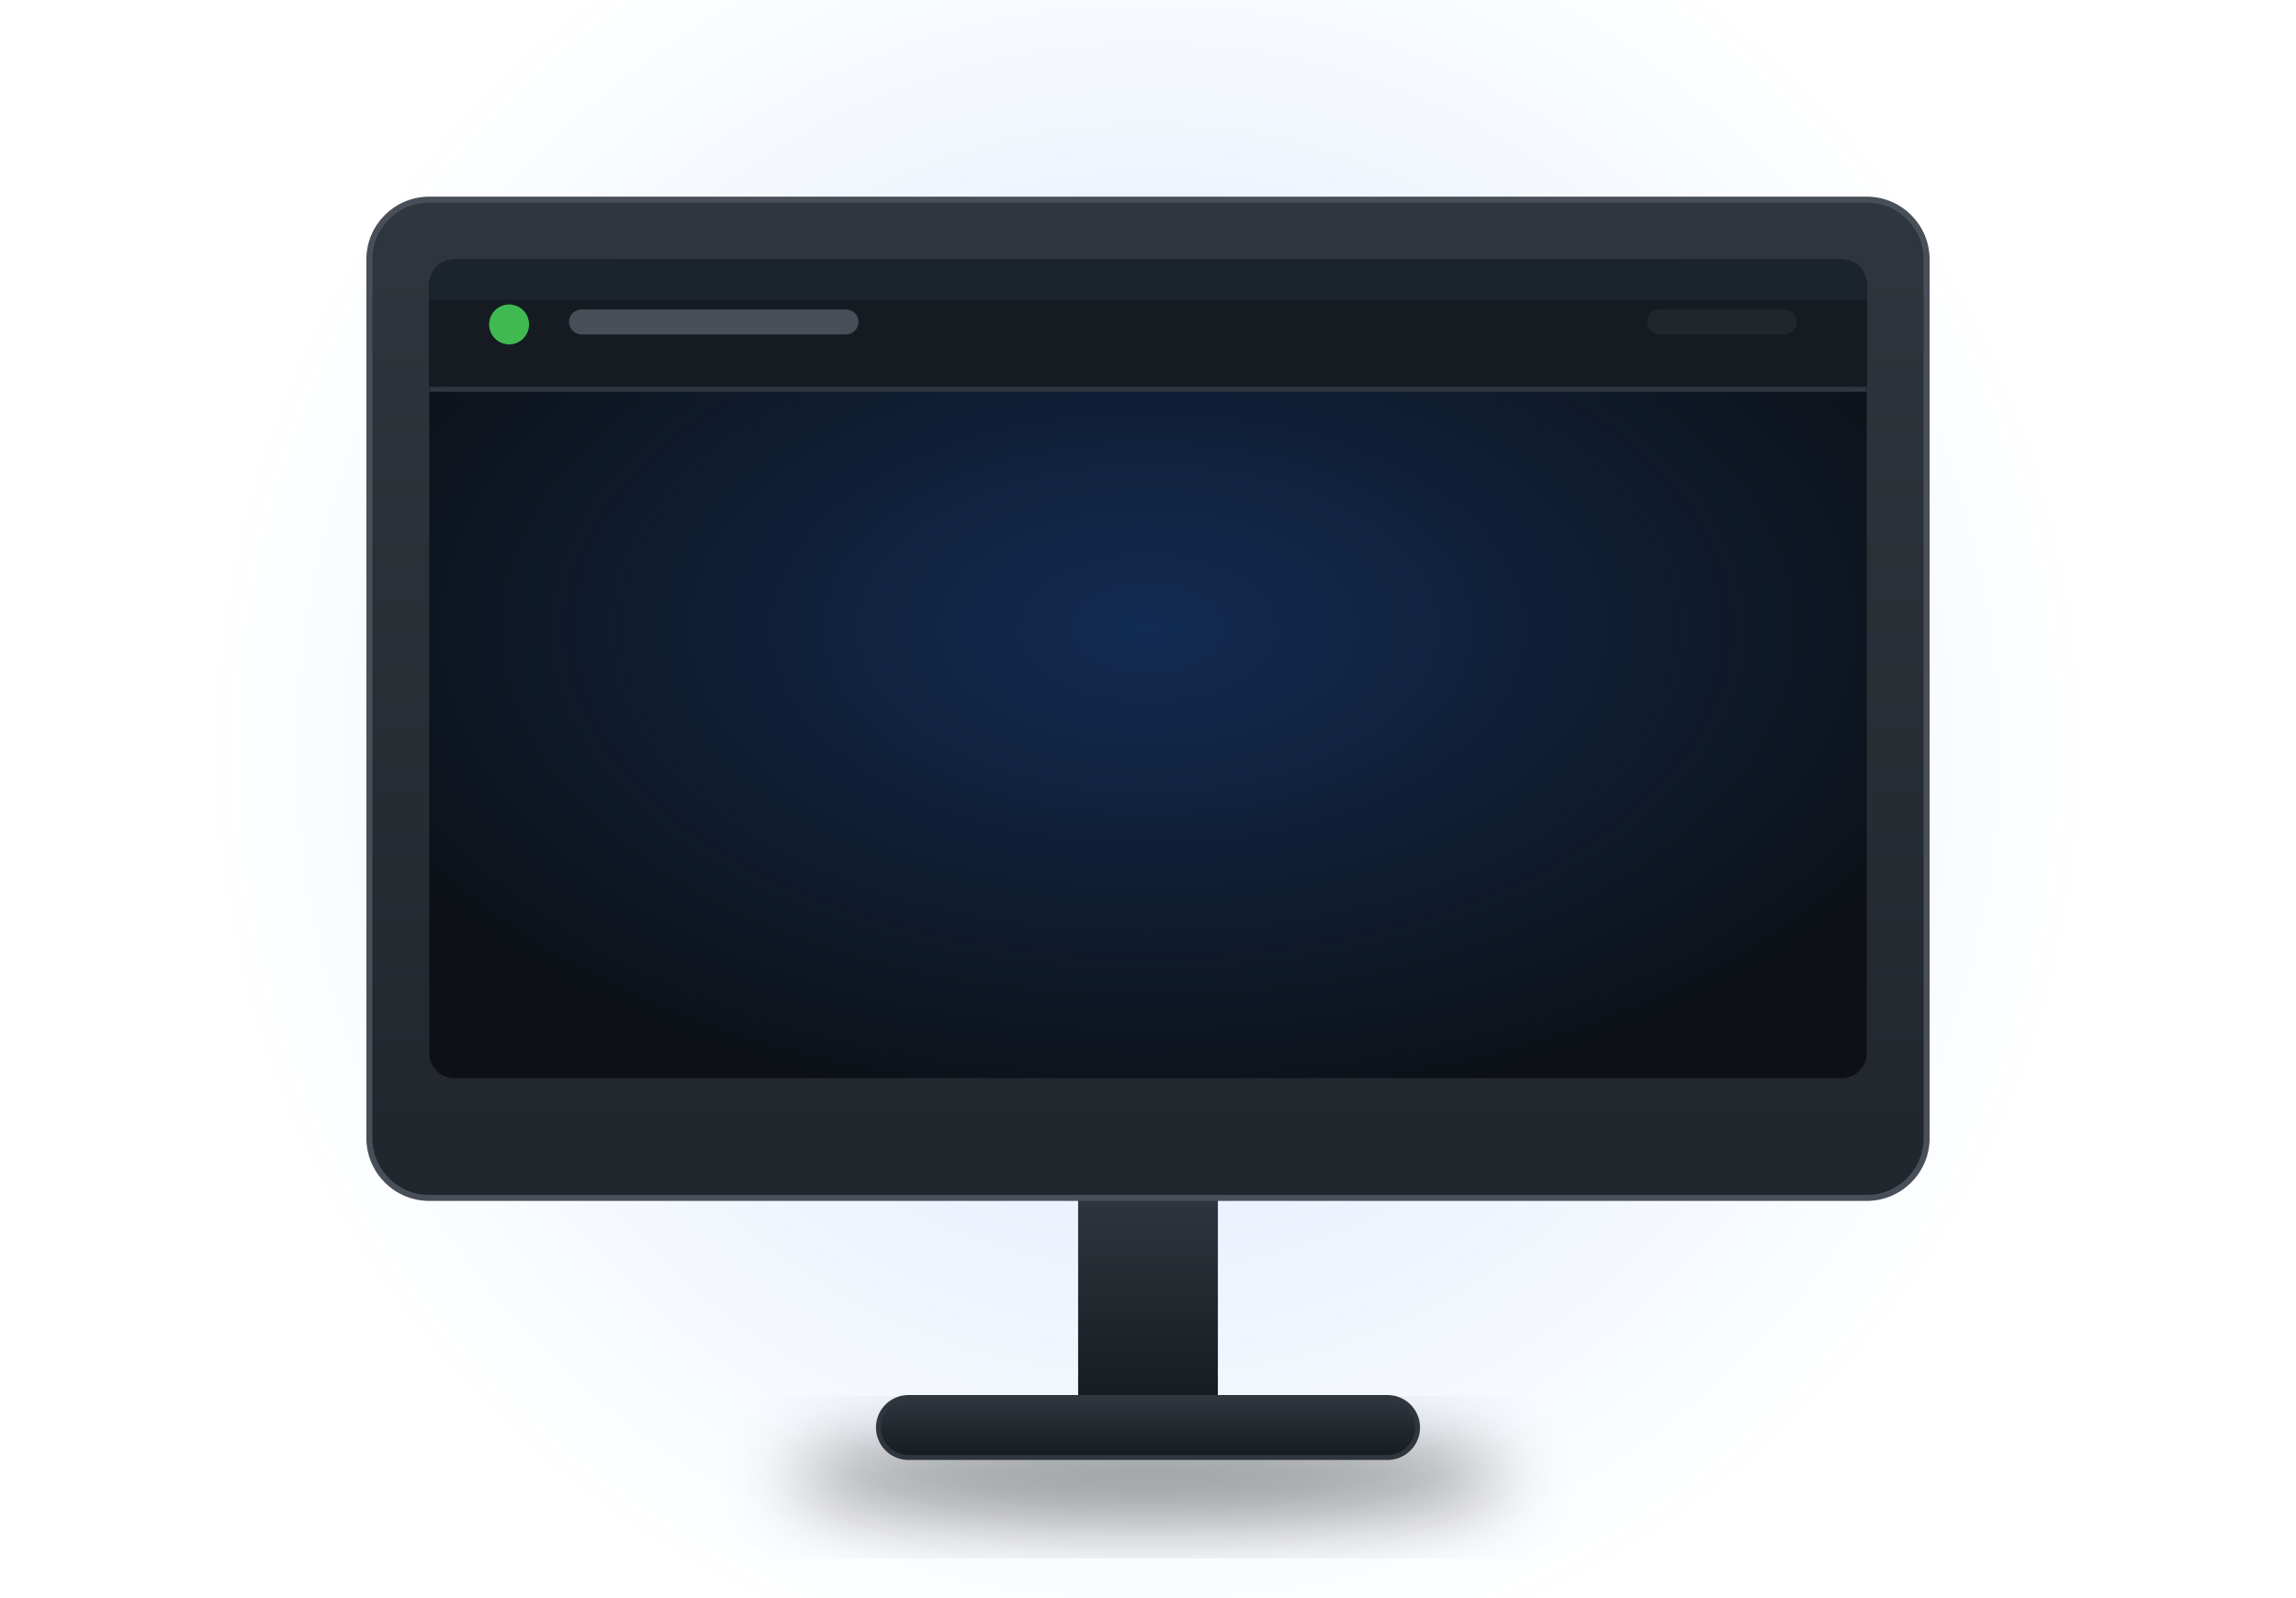
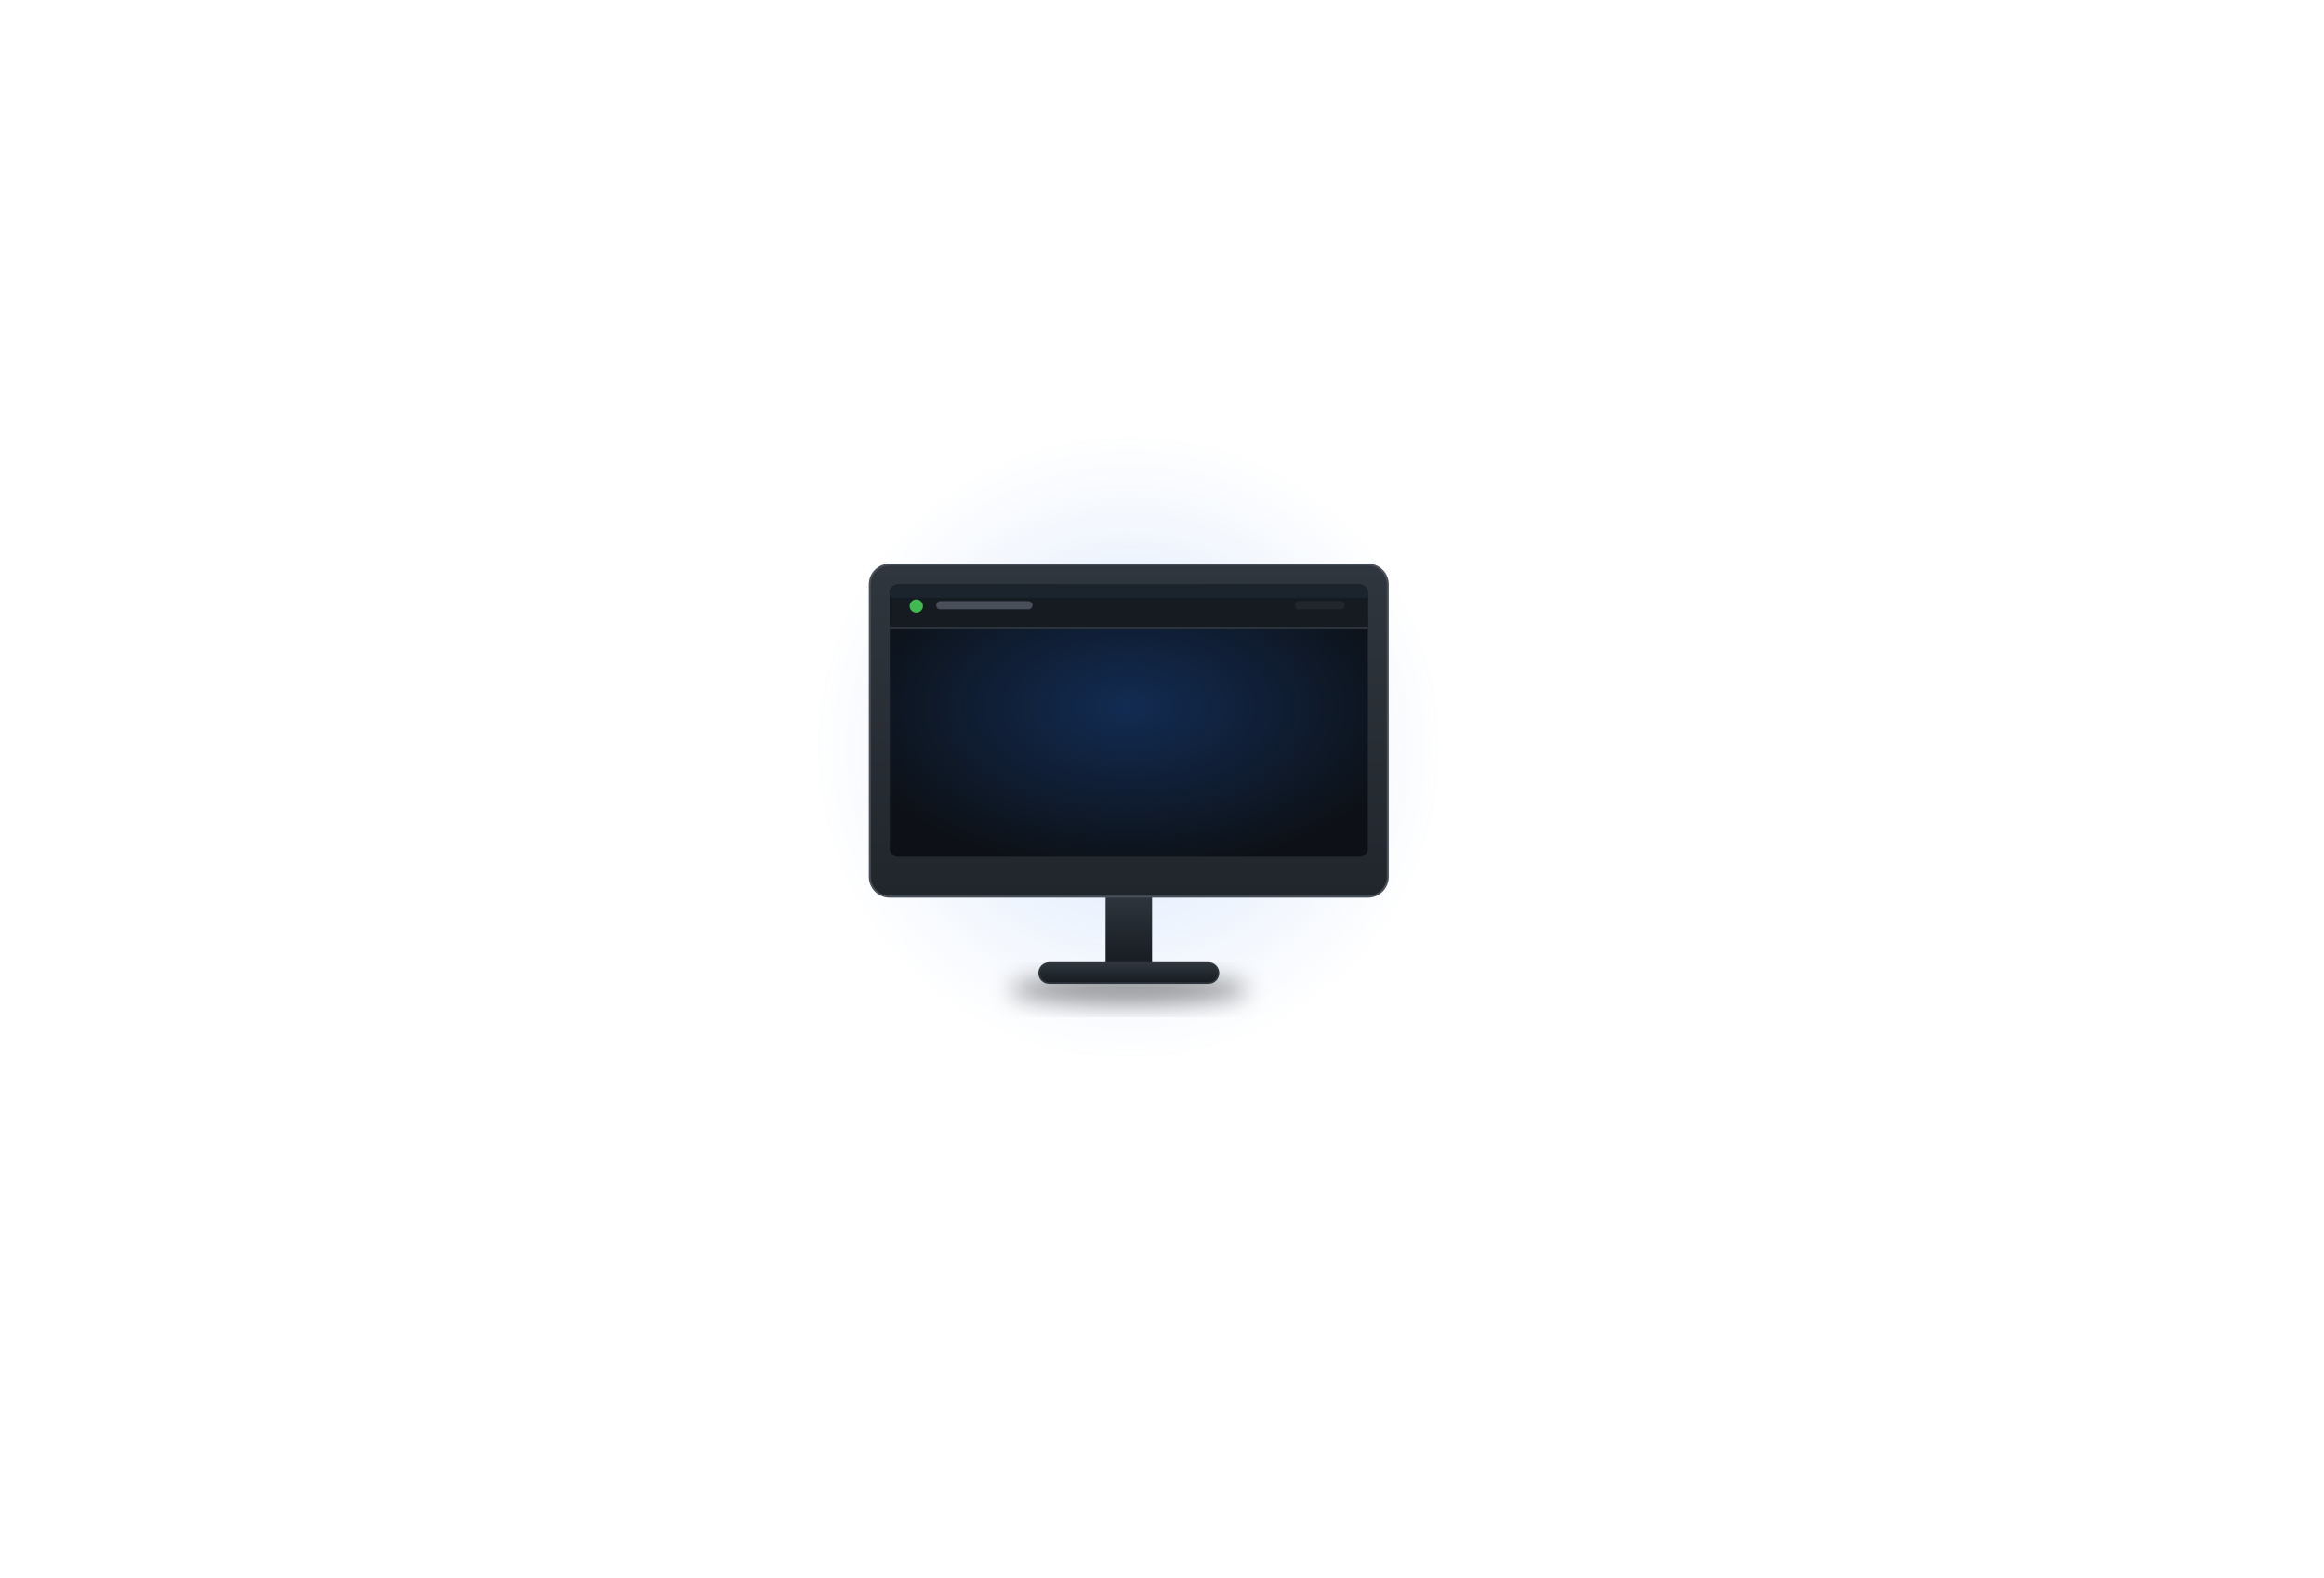
- <svg xmlns="http://www.w3.org/2000/svg" viewBox="0 0 460 320">
+ <svg xmlns="http://www.w3.org/2000/svg" viewBox="-450 -300 1400 950">
  <style>
  /* three posts crossfade on the screen — 9s loop, each visible ~3s */
  .slide { opacity: 0; animation: cycle 9s ease-in-out infinite; }
  .slide.s1 { animation-delay: 3s; }
  .slide.s2 { animation-delay: 6s; }
  @keyframes cycle {
    0%   { opacity: 0; transform: translateY(6px); }
    5%   { opacity: 1; transform: translateY(0); }
    30%  { opacity: 1; transform: translateY(0); }
    36%  { opacity: 0; transform: translateY(-6px); }
    100% { opacity: 0; transform: translateY(-6px); }
  }

  .livedot { animation: livePulse 2s ease-in-out infinite; transform-origin: center; transform-box: fill-box; }
  @keyframes livePulse {
    0%, 100% { opacity: 1; transform: scale(1); }
    50%      { opacity: 0.45; transform: scale(1.35); }
  }

  .cursor { animation: blink 1.3s steps(1) infinite; }
  @keyframes blink {
    0%, 49%   { opacity: 1; }
    50%, 100% { opacity: 0.15; }
  }

  .netnode { animation: nodeGlow 2.6s ease-in-out infinite; }
  .netnode.g1 { animation-delay: 0.35s; }
  .netnode.g2 { animation-delay: 0.7s; }
  @keyframes nodeGlow {
    0%, 100% { opacity: 0.6; }
    50%      { opacity: 1; }
  }

  .scan { animation: scanMove 5s linear infinite; }
  @keyframes scanMove {
    from { transform: translateY(-8px); }
    to   { transform: translateY(150px); }
  }

  @media (prefers-reduced-motion: reduce) {
    .slide { opacity: 1 !important; }
    .slide.s1, .slide.s2 { opacity: 0 !important; }
    * { animation: none !important; }
  }
</style>
  <defs>
    <linearGradient id="bezel" x1="0%" y1="0%" x2="0%" y2="100%">
      <stop offset="0%" stop-color="#30363d" />
      <stop offset="100%" stop-color="#21262d" />
    </linearGradient>
    <linearGradient id="standGrad" x1="0%" y1="0%" x2="0%" y2="100%">
      <stop offset="0%" stop-color="#30363d" />
      <stop offset="100%" stop-color="#161b22" />
    </linearGradient>
    <linearGradient id="thumb" x1="0%" y1="0%" x2="100%" y2="100%">
      <stop offset="0%" stop-color="#1f6feb" />
      <stop offset="100%" stop-color="#2861c9" />
    </linearGradient>
    <radialGradient id="screenGlow" cx="50%" cy="45%" r="60%">
      <stop offset="0%" stop-color="#1f6feb" stop-opacity="0.28" />
      <stop offset="100%" stop-color="#1f6feb" stop-opacity="0" />
    </radialGradient>
    <radialGradient id="ambientGlow" cx="50%" cy="50%" r="50%">
      <stop offset="0%" stop-color="#1f6feb" stop-opacity="0.18" />
      <stop offset="100%" stop-color="#1f6feb" stop-opacity="0" />
    </radialGradient>
    <filter id="softShadow" x="-40%" y="-40%" width="180%" height="180%">
      <feGaussianBlur stdDeviation="7" />
    </filter>
    <clipPath id="screenClip">
      <rect x="86" y="52" width="288" height="164" rx="5" />
    </clipPath>
  </defs>
  <circle cx="230" cy="150" r="190" fill="url(#ambientGlow)" />
  <ellipse cx="230" cy="296" rx="72" ry="9" fill="#000000" opacity="0.4" filter="url(#softShadow)" />
  <rect x="216" y="238" width="28" height="44" fill="url(#standGrad)" />
  <rect x="176" y="280" width="108" height="12" rx="6" fill="url(#standGrad)" stroke="#30363d" stroke-width="1" />
  <rect x="74" y="40" width="312" height="200" rx="12" fill="url(#bezel)" stroke="#484f58" stroke-width="1.2" />
  <rect x="86" y="52" width="288" height="164" rx="5" fill="#0d1117" />
  <g clip-path="url(#screenClip)">
    <rect x="86" y="52" width="288" height="164" fill="url(#screenGlow)" />
    <rect x="86" y="52" width="288" height="26" fill="#161b22" />
    <circle class="livedot" cx="102" cy="65" r="4" fill="#3fb950" />
    <rect x="114" y="62" width="58" height="5" rx="2.5" fill="#484f58" />
    <rect x="330" y="62" width="30" height="5" rx="2.5" fill="#21262d" />
    <line x1="86" y1="78" x2="374" y2="78" stroke="#30363d" stroke-width="1" />
    <g class="slide">
      <rect x="106" y="94" width="104" height="72" rx="6" fill="url(#thumb)" />
      <rect x="122" y="108" width="72" height="44" rx="4" fill="#0d1117" />
      <rect x="122" y="108" width="72" height="9" rx="4" fill="#21262d" />
      <circle cx="129" cy="112.5" r="1.5" fill="#484f58" />
      <circle cx="135" cy="112.5" r="1.5" fill="#484f58" />
      <circle cx="141" cy="112.5" r="1.5" fill="#484f58" />
      <path d="M129 126 L135 131 L129 136" fill="none" stroke="#3fb950" stroke-width="2" stroke-linecap="round" stroke-linejoin="round" />
      <rect class="cursor" x="140" y="125" width="9" height="11" rx="1" fill="#3fb950" />
      <rect x="228" y="98" width="118" height="7" rx="3.5" fill="#79c0ff" />
      <rect x="228" y="116" width="128" height="4.5" rx="2.2" fill="#30363d" />
      <rect x="228" y="126" width="128" height="4.5" rx="2.2" fill="#30363d" />
      <rect x="228" y="136" width="82" height="4.5" rx="2.2" fill="#30363d" />
      <circle cx="232" cy="158" r="3.2" fill="#8b949e" />
      <rect x="240" y="156" width="34" height="4.5" rx="2.2" fill="#484f58" />
      <rect x="300" y="151" width="46" height="14" rx="7" fill="#0d1117" stroke="#388bfd" stroke-width="1" />
    </g>
    <g class="slide s1">
      <rect x="106" y="94" width="104" height="72" rx="6" fill="url(#thumb)" />
-       <line x1="158" y1="112" x2="140" y2="140" stroke="#0d1117" stroke-width="2.2" />
-       <line x1="158" y1="112" x2="176" y2="140" stroke="#0d1117" stroke-width="2.2" />
-       <line x1="140" y1="140" x2="176" y2="140" stroke="#0d1117" stroke-width="2.2" />
-       <circle class="netnode" cx="158" cy="112" r="7" fill="#0d1117" stroke="#79c0ff" stroke-width="2.2" />
-       <circle class="netnode g1" cx="140" cy="140" r="7" fill="#0d1117" stroke="#79c0ff" stroke-width="2.2" />
-       <circle class="netnode g2" cx="176" cy="140" r="7" fill="#0d1117" stroke="#79c0ff" stroke-width="2.2" />
-       <circle cx="158" cy="112" r="2.4" fill="#3fb950" />
+       <line x1="158" y1="116" x2="140" y2="144" stroke="#0d1117" stroke-width="2.2" />
+       <line x1="158" y1="116" x2="176" y2="144" stroke="#0d1117" stroke-width="2.2" />
+       <line x1="140" y1="144" x2="176" y2="144" stroke="#0d1117" stroke-width="2.2" />
+       <circle class="netnode" cx="158" cy="116" r="7" fill="#0d1117" stroke="#79c0ff" stroke-width="2.2" />
+       <circle class="netnode g1" cx="140" cy="144" r="7" fill="#0d1117" stroke="#79c0ff" stroke-width="2.2" />
+       <circle class="netnode g2" cx="176" cy="144" r="7" fill="#0d1117" stroke="#79c0ff" stroke-width="2.2" />
+       <circle cx="158" cy="116" r="2.4" fill="#3fb950" />
      <rect x="228" y="98" width="118" height="7" rx="3.5" fill="#79c0ff" />
      <rect x="228" y="116" width="128" height="4.5" rx="2.2" fill="#30363d" />
      <rect x="228" y="126" width="128" height="4.5" rx="2.2" fill="#30363d" />
      <rect x="228" y="136" width="82" height="4.5" rx="2.2" fill="#30363d" />
      <circle cx="232" cy="158" r="3.2" fill="#8b949e" />
      <rect x="240" y="156" width="34" height="4.5" rx="2.2" fill="#484f58" />
      <rect x="300" y="151" width="46" height="14" rx="7" fill="#0d1117" stroke="#388bfd" stroke-width="1" />
    </g>
    <g class="slide s2">
      <rect x="106" y="94" width="104" height="72" rx="6" fill="url(#thumb)" />
-       <path d="M136 144 A12 12 0 0 1 139 120 A17 17 0 0 1 173 117 A13.5 13.5 0 0 1 176 144 Z" fill="#0d1117" />
+       <path d="M138 151 A12 12 0 0 1 141 127 A17 17 0 0 1 175 124 A13.5 13.5 0 0 1 178 151 Z" fill="#0d1117" />
      <rect x="228" y="98" width="118" height="7" rx="3.5" fill="#79c0ff" />
      <rect x="228" y="116" width="128" height="4.5" rx="2.2" fill="#30363d" />
      <rect x="228" y="126" width="128" height="4.5" rx="2.2" fill="#30363d" />
      <rect x="228" y="136" width="82" height="4.5" rx="2.2" fill="#30363d" />
      <circle cx="232" cy="158" r="3.2" fill="#8b949e" />
      <rect x="240" y="156" width="34" height="4.5" rx="2.2" fill="#484f58" />
      <rect x="300" y="151" width="46" height="14" rx="7" fill="#0d1117" stroke="#388bfd" stroke-width="1" />
    </g>
    <rect class="scan" x="86" y="52" width="288" height="8" fill="#79c0ff" opacity="0.05" />
  </g>
</svg>
